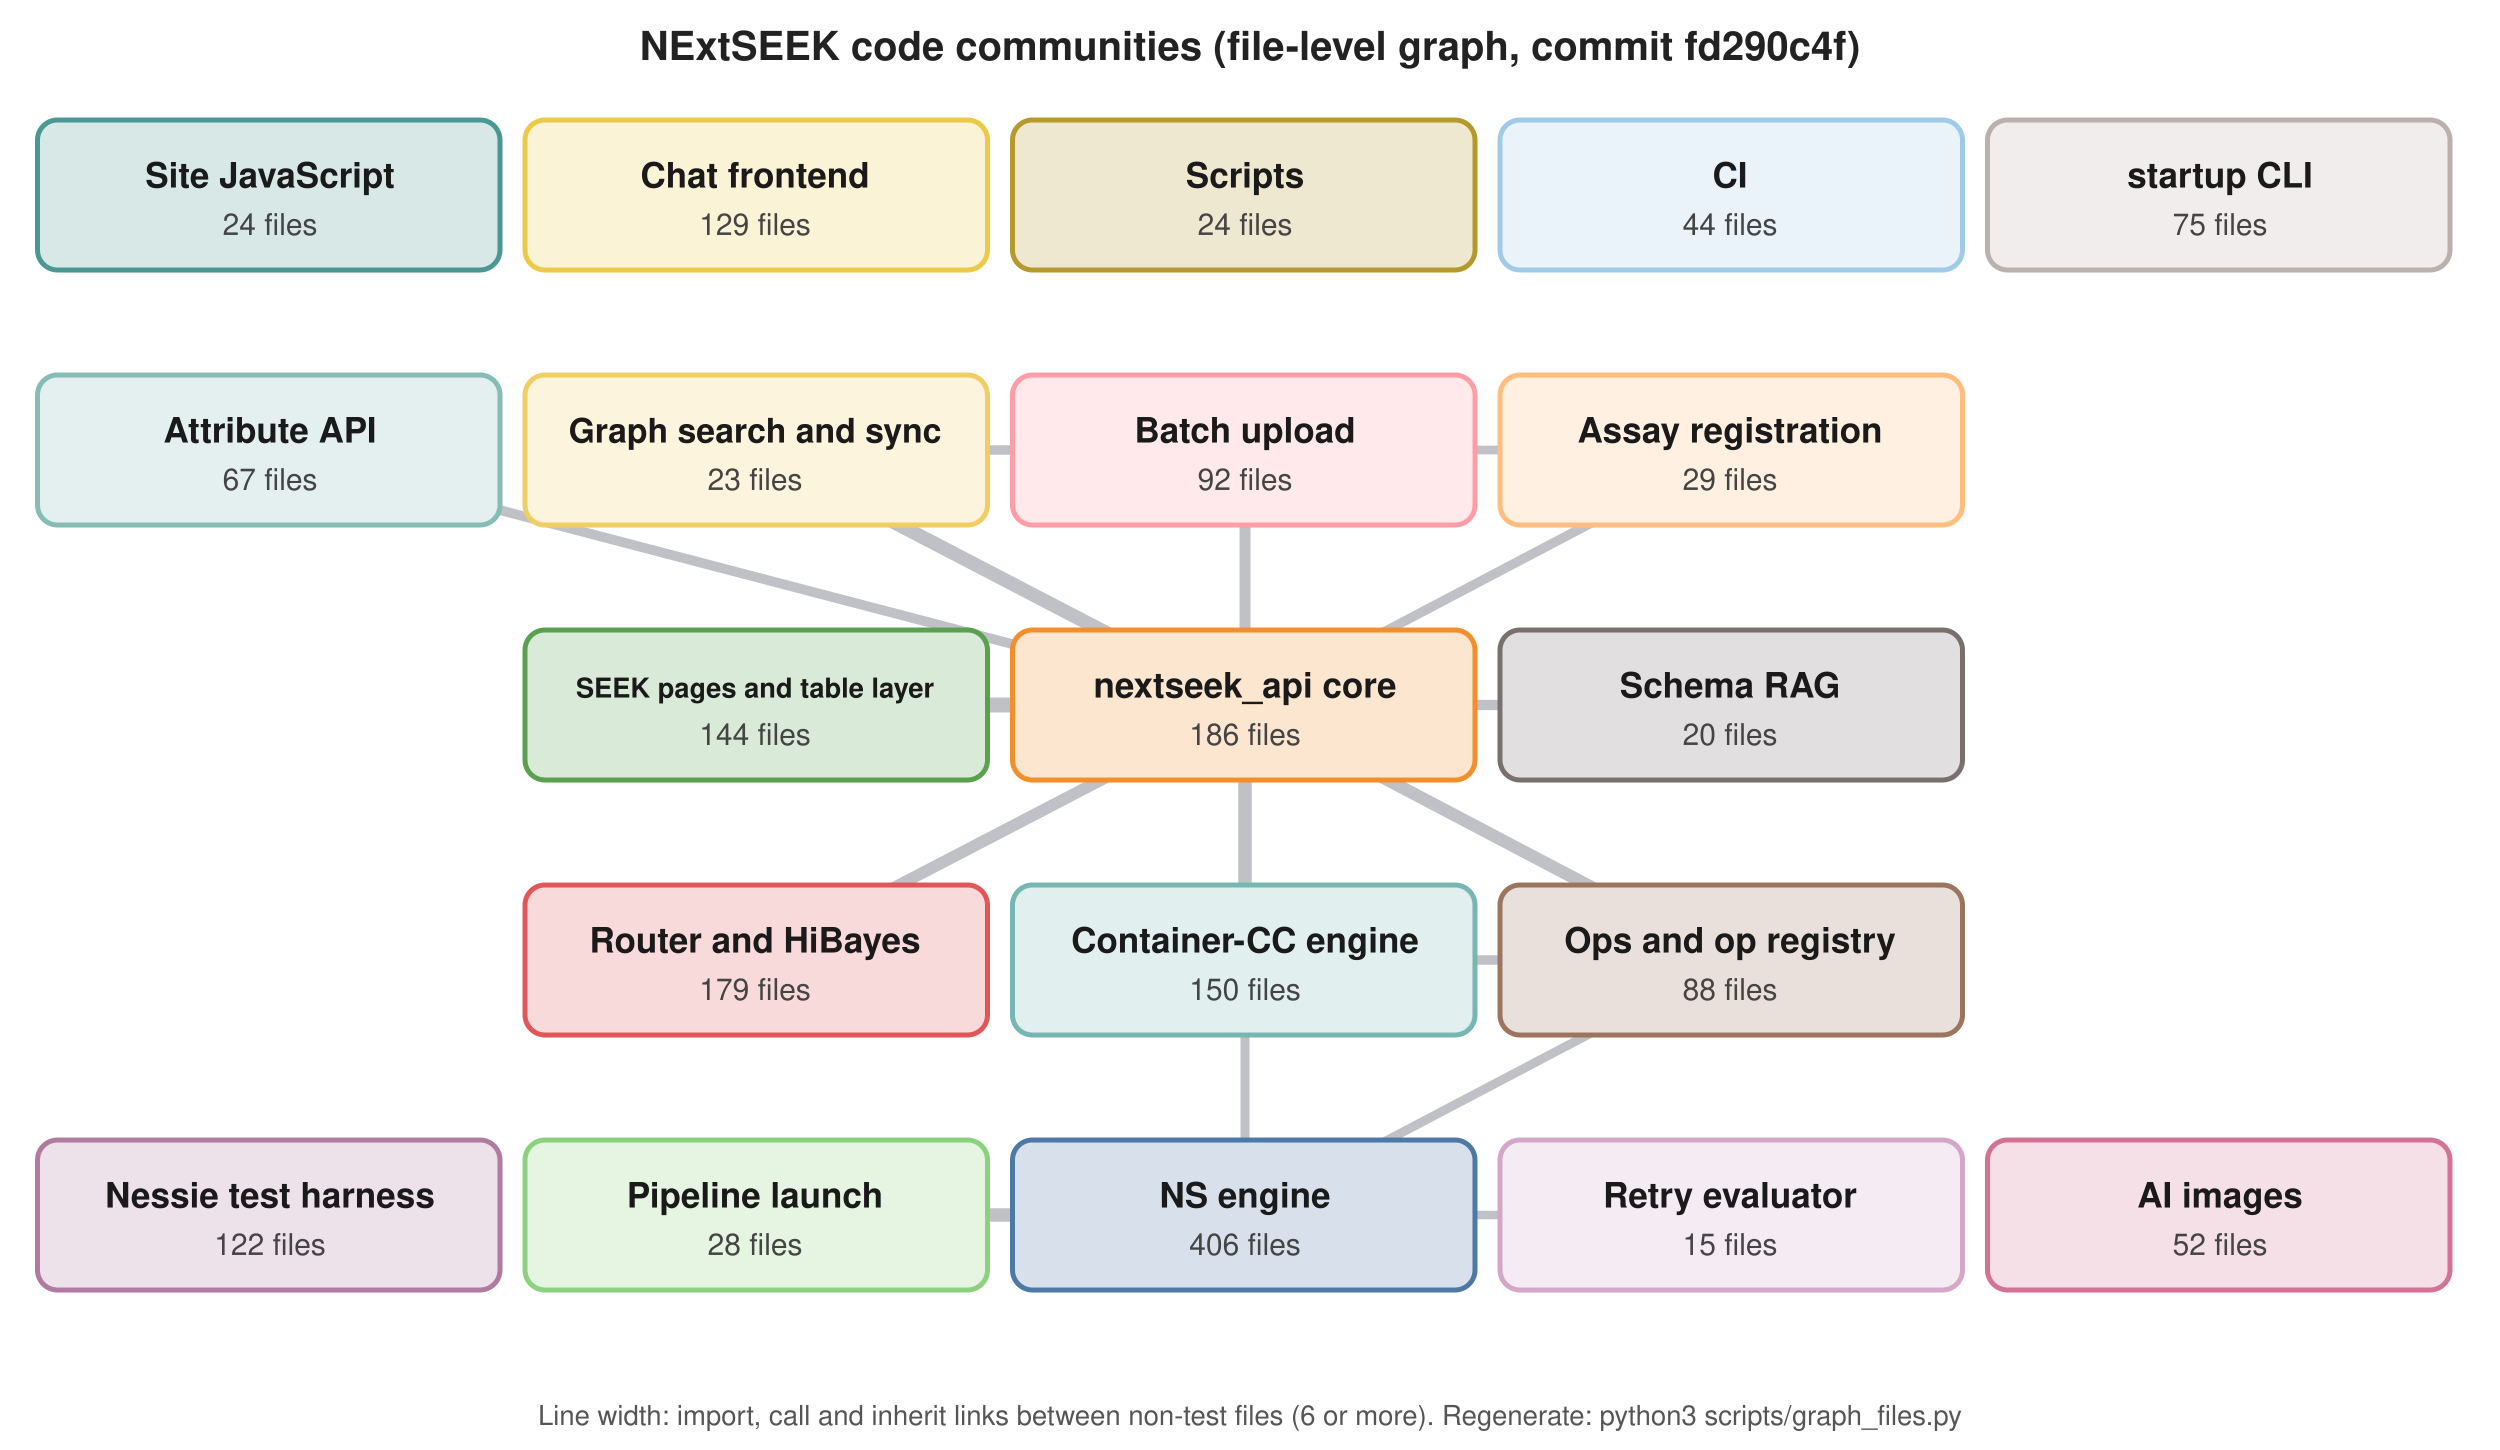
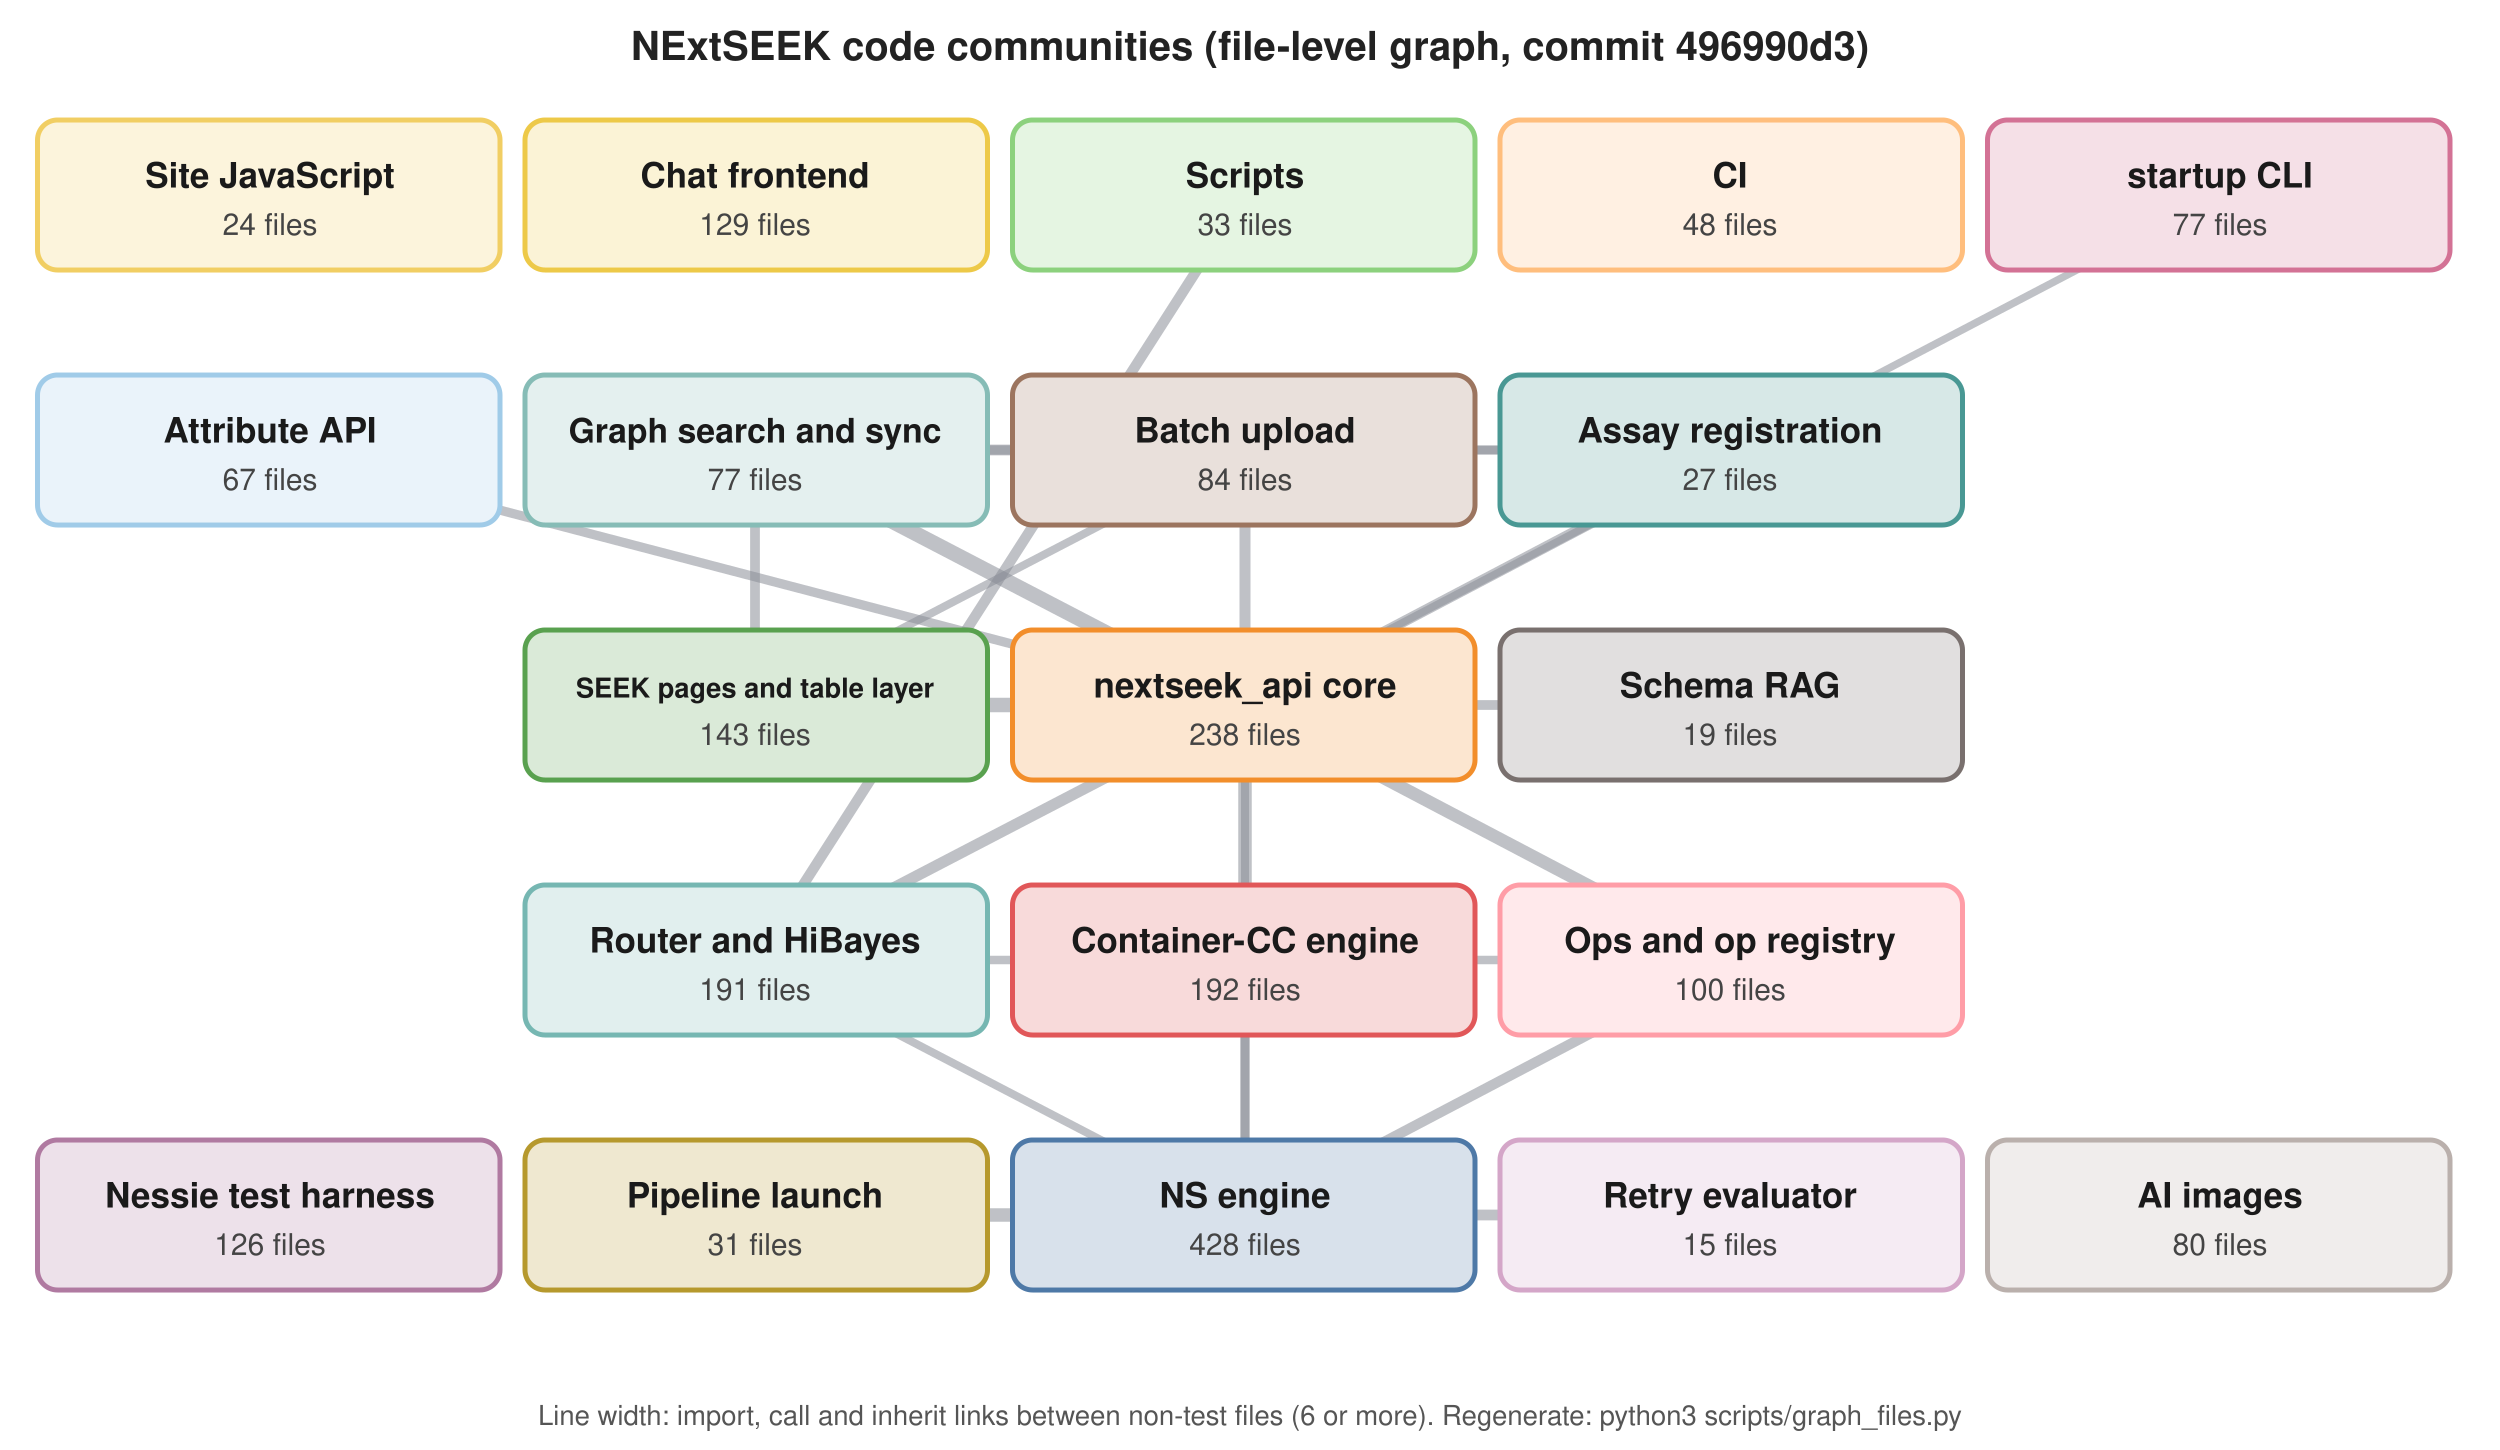
<svg xmlns="http://www.w3.org/2000/svg" viewBox="0 0 1000 580" width="1000" height="580" font-family="Helvetica, Arial, sans-serif">
  <rect width="1000" height="580" fill="#ffffff" />
-   <text x="500.0" y="24" text-anchor="middle" font-size="16" font-weight="bold" fill="#222">NExtSEEK code communities (file-level graph, commit fd290c4f)</text>
-   <line x1="302" y1="282" x2="498" y2="282" stroke="#8a8f98" stroke-opacity="0.55" stroke-width="6.0" />
-   <line x1="302" y1="180" x2="498" y2="282" stroke="#8a8f98" stroke-opacity="0.55" stroke-width="5.5" />
+   <text x="500.0" y="24" text-anchor="middle" font-size="16" font-weight="bold" fill="#222">NExtSEEK code communities (file-level graph, commit 496990d3)</text>
+   <line x1="302" y1="180" x2="498" y2="282" stroke="#8a8f98" stroke-opacity="0.55" stroke-width="6.0" />
+   <line x1="302" y1="282" x2="498" y2="282" stroke="#8a8f98" stroke-opacity="0.55" stroke-width="5.8" />
  <line x1="498" y1="486" x2="302" y2="486" stroke="#8a8f98" stroke-opacity="0.55" stroke-width="5.4" />
  <line x1="498" y1="384" x2="498" y2="282" stroke="#8a8f98" stroke-opacity="0.55" stroke-width="5.4" />
-   <line x1="692" y1="384" x2="498" y2="282" stroke="#8a8f98" stroke-opacity="0.55" stroke-width="5.0" />
-   <line x1="302" y1="384" x2="498" y2="282" stroke="#8a8f98" stroke-opacity="0.55" stroke-width="4.7" />
+   <line x1="692" y1="384" x2="498" y2="282" stroke="#8a8f98" stroke-opacity="0.55" stroke-width="5.1" />
+   <line x1="302" y1="384" x2="498" y2="282" stroke="#8a8f98" stroke-opacity="0.55" stroke-width="4.5" />
  <line x1="498" y1="180" x2="498" y2="282" stroke="#8a8f98" stroke-opacity="0.55" stroke-width="4.4" />
-   <line x1="692" y1="282" x2="498" y2="282" stroke="#8a8f98" stroke-opacity="0.55" stroke-width="4.1" />
-   <line x1="108" y1="180" x2="498" y2="282" stroke="#8a8f98" stroke-opacity="0.55" stroke-width="3.9" />
-   <line x1="498" y1="180" x2="302" y2="180" stroke="#8a8f98" stroke-opacity="0.55" stroke-width="3.8" />
-   <line x1="498" y1="384" x2="692" y2="384" stroke="#8a8f98" stroke-opacity="0.55" stroke-width="3.8" />
-   <line x1="692" y1="180" x2="498" y2="282" stroke="#8a8f98" stroke-opacity="0.55" stroke-width="3.8" />
-   <line x1="498" y1="384" x2="498" y2="486" stroke="#8a8f98" stroke-opacity="0.55" stroke-width="3.6" />
-   <line x1="498" y1="486" x2="692" y2="384" stroke="#8a8f98" stroke-opacity="0.55" stroke-width="3.6" />
-   <line x1="692" y1="180" x2="498" y2="180" stroke="#8a8f98" stroke-opacity="0.55" stroke-width="3.5" />
-   <line x1="498" y1="486" x2="692" y2="486" stroke="#8a8f98" stroke-opacity="0.55" stroke-width="3.4" />
+   <line x1="498" y1="486" x2="692" y2="486" stroke="#8a8f98" stroke-opacity="0.55" stroke-width="4.3" />
+   <line x1="498" y1="180" x2="302" y2="180" stroke="#8a8f98" stroke-opacity="0.55" stroke-width="4.3" />
+   <line x1="692" y1="180" x2="498" y2="282" stroke="#8a8f98" stroke-opacity="0.55" stroke-width="4.3" />
+   <line x1="302" y1="384" x2="498" y2="78" stroke="#8a8f98" stroke-opacity="0.55" stroke-width="4.2" />
+   <line x1="498" y1="486" x2="692" y2="384" stroke="#8a8f98" stroke-opacity="0.55" stroke-width="4.1" />
+   <line x1="692" y1="282" x2="498" y2="282" stroke="#8a8f98" stroke-opacity="0.55" stroke-width="3.9" />
+   <line x1="498" y1="384" x2="498" y2="486" stroke="#8a8f98" stroke-opacity="0.55" stroke-width="3.9" />
+   <line x1="302" y1="180" x2="302" y2="282" stroke="#8a8f98" stroke-opacity="0.55" stroke-width="3.9" />
+   <line x1="692" y1="180" x2="302" y2="180" stroke="#8a8f98" stroke-opacity="0.55" stroke-width="3.7" />
+   <line x1="108" y1="180" x2="498" y2="282" stroke="#8a8f98" stroke-opacity="0.55" stroke-width="3.7" />
+   <line x1="498" y1="384" x2="692" y2="384" stroke="#8a8f98" stroke-opacity="0.55" stroke-width="3.4" />
+   <line x1="498" y1="384" x2="302" y2="384" stroke="#8a8f98" stroke-opacity="0.55" stroke-width="3.4" />
+   <line x1="692" y1="180" x2="498" y2="180" stroke="#8a8f98" stroke-opacity="0.55" stroke-width="3.4" />
+   <line x1="498" y1="486" x2="498" y2="282" stroke="#8a8f98" stroke-opacity="0.55" stroke-width="3.2" />
+   <line x1="498" y1="486" x2="302" y2="384" stroke="#8a8f98" stroke-opacity="0.55" stroke-width="3.2" />
+   <line x1="498" y1="180" x2="302" y2="282" stroke="#8a8f98" stroke-opacity="0.55" stroke-width="3.2" />
+   <line x1="498" y1="282" x2="888" y2="78" stroke="#8a8f98" stroke-opacity="0.55" stroke-width="3.0" />
  <rect x="405" y="456" width="185" height="60" rx="8" fill="#ffffff" />
  <rect x="405" y="456" width="185" height="60" rx="8" fill="#4e79a7" fill-opacity="0.22" stroke="#4e79a7" stroke-width="2" />
  <text x="498" y="483" text-anchor="middle" font-size="14.0" font-weight="bold" fill="#1a1a1a">NS engine</text>
-   <text x="498" y="502" text-anchor="middle" font-size="12" fill="#444">406 files</text>
+   <text x="498" y="502" text-anchor="middle" font-size="12" fill="#444">428 files</text>
  <rect x="405" y="252" width="185" height="60" rx="8" fill="#ffffff" />
  <rect x="405" y="252" width="185" height="60" rx="8" fill="#f28e2b" fill-opacity="0.22" stroke="#f28e2b" stroke-width="2" />
  <text x="498" y="279" text-anchor="middle" font-size="14.0" font-weight="bold" fill="#1a1a1a">nextseek_api core</text>
-   <text x="498" y="298" text-anchor="middle" font-size="12" fill="#444">186 files</text>
+   <text x="498" y="298" text-anchor="middle" font-size="12" fill="#444">238 files</text>
+   <rect x="405" y="354" width="185" height="60" rx="8" fill="#ffffff" />
+   <rect x="405" y="354" width="185" height="60" rx="8" fill="#e15759" fill-opacity="0.22" stroke="#e15759" stroke-width="2" />
+   <text x="498" y="381" text-anchor="middle" font-size="14.0" font-weight="bold" fill="#1a1a1a">Container-CC engine</text>
+   <text x="498" y="400" text-anchor="middle" font-size="12" fill="#444">192 files</text>
  <rect x="210" y="354" width="185" height="60" rx="8" fill="#ffffff" />
-   <rect x="210" y="354" width="185" height="60" rx="8" fill="#e15759" fill-opacity="0.22" stroke="#e15759" stroke-width="2" />
+   <rect x="210" y="354" width="185" height="60" rx="8" fill="#76b7b2" fill-opacity="0.22" stroke="#76b7b2" stroke-width="2" />
  <text x="302" y="381" text-anchor="middle" font-size="14.0" font-weight="bold" fill="#1a1a1a">Router and HiBayes</text>
-   <text x="302" y="400" text-anchor="middle" font-size="12" fill="#444">179 files</text>
-   <rect x="405" y="354" width="185" height="60" rx="8" fill="#ffffff" />
-   <rect x="405" y="354" width="185" height="60" rx="8" fill="#76b7b2" fill-opacity="0.22" stroke="#76b7b2" stroke-width="2" />
-   <text x="498" y="381" text-anchor="middle" font-size="14.0" font-weight="bold" fill="#1a1a1a">Container-CC engine</text>
-   <text x="498" y="400" text-anchor="middle" font-size="12" fill="#444">150 files</text>
+   <text x="302" y="400" text-anchor="middle" font-size="12" fill="#444">191 files</text>
  <rect x="210" y="252" width="185" height="60" rx="8" fill="#ffffff" />
  <rect x="210" y="252" width="185" height="60" rx="8" fill="#59a14f" fill-opacity="0.22" stroke="#59a14f" stroke-width="2" />
  <text x="302" y="279" text-anchor="middle" font-size="10.9" font-weight="bold" fill="#1a1a1a">SEEK pages and table layer</text>
-   <text x="302" y="298" text-anchor="middle" font-size="12" fill="#444">144 files</text>
+   <text x="302" y="298" text-anchor="middle" font-size="12" fill="#444">143 files</text>
  <rect x="210" y="48" width="185" height="60" rx="8" fill="#ffffff" />
  <rect x="210" y="48" width="185" height="60" rx="8" fill="#edc948" fill-opacity="0.22" stroke="#edc948" stroke-width="2" />
  <text x="302" y="75" text-anchor="middle" font-size="14.0" font-weight="bold" fill="#1a1a1a">Chat frontend</text>
  <text x="302" y="94" text-anchor="middle" font-size="12" fill="#444">129 files</text>
  <rect x="15" y="456" width="185" height="60" rx="8" fill="#ffffff" />
  <rect x="15" y="456" width="185" height="60" rx="8" fill="#b07aa1" fill-opacity="0.22" stroke="#b07aa1" stroke-width="2" />
  <text x="108" y="483" text-anchor="middle" font-size="14.0" font-weight="bold" fill="#1a1a1a">Nessie test harness</text>
-   <text x="108" y="502" text-anchor="middle" font-size="12" fill="#444">122 files</text>
+   <text x="108" y="502" text-anchor="middle" font-size="12" fill="#444">126 files</text>
+   <rect x="600" y="354" width="185" height="60" rx="8" fill="#ffffff" />
+   <rect x="600" y="354" width="185" height="60" rx="8" fill="#ff9da7" fill-opacity="0.22" stroke="#ff9da7" stroke-width="2" />
+   <text x="692" y="381" text-anchor="middle" font-size="14.0" font-weight="bold" fill="#1a1a1a">Ops and op registry</text>
+   <text x="692" y="400" text-anchor="middle" font-size="12" fill="#444">100 files</text>
  <rect x="405" y="150" width="185" height="60" rx="8" fill="#ffffff" />
-   <rect x="405" y="150" width="185" height="60" rx="8" fill="#ff9da7" fill-opacity="0.22" stroke="#ff9da7" stroke-width="2" />
+   <rect x="405" y="150" width="185" height="60" rx="8" fill="#9c755f" fill-opacity="0.22" stroke="#9c755f" stroke-width="2" />
  <text x="498" y="177" text-anchor="middle" font-size="14.0" font-weight="bold" fill="#1a1a1a">Batch upload</text>
-   <text x="498" y="196" text-anchor="middle" font-size="12" fill="#444">92 files</text>
-   <rect x="600" y="354" width="185" height="60" rx="8" fill="#ffffff" />
-   <rect x="600" y="354" width="185" height="60" rx="8" fill="#9c755f" fill-opacity="0.22" stroke="#9c755f" stroke-width="2" />
-   <text x="692" y="381" text-anchor="middle" font-size="14.0" font-weight="bold" fill="#1a1a1a">Ops and op registry</text>
-   <text x="692" y="400" text-anchor="middle" font-size="12" fill="#444">88 files</text>
+   <text x="498" y="196" text-anchor="middle" font-size="12" fill="#444">84 files</text>
+   <rect x="795" y="456" width="185" height="60" rx="8" fill="#ffffff" />
+   <rect x="795" y="456" width="185" height="60" rx="8" fill="#bab0ac" fill-opacity="0.22" stroke="#bab0ac" stroke-width="2" />
+   <text x="888" y="483" text-anchor="middle" font-size="14.0" font-weight="bold" fill="#1a1a1a">AI images</text>
+   <text x="888" y="502" text-anchor="middle" font-size="12" fill="#444">80 files</text>
+   <rect x="210" y="150" width="185" height="60" rx="8" fill="#ffffff" />
+   <rect x="210" y="150" width="185" height="60" rx="8" fill="#86bcb6" fill-opacity="0.22" stroke="#86bcb6" stroke-width="2" />
+   <text x="302" y="177" text-anchor="middle" font-size="13.5" font-weight="bold" fill="#1a1a1a">Graph search and sync</text>
+   <text x="302" y="196" text-anchor="middle" font-size="12" fill="#444">77 files</text>
  <rect x="795" y="48" width="185" height="60" rx="8" fill="#ffffff" />
-   <rect x="795" y="48" width="185" height="60" rx="8" fill="#bab0ac" fill-opacity="0.22" stroke="#bab0ac" stroke-width="2" />
+   <rect x="795" y="48" width="185" height="60" rx="8" fill="#d37295" fill-opacity="0.22" stroke="#d37295" stroke-width="2" />
  <text x="888" y="75" text-anchor="middle" font-size="14.0" font-weight="bold" fill="#1a1a1a">startup CLI</text>
-   <text x="888" y="94" text-anchor="middle" font-size="12" fill="#444">75 files</text>
+   <text x="888" y="94" text-anchor="middle" font-size="12" fill="#444">77 files</text>
  <rect x="15" y="150" width="185" height="60" rx="8" fill="#ffffff" />
-   <rect x="15" y="150" width="185" height="60" rx="8" fill="#86bcb6" fill-opacity="0.22" stroke="#86bcb6" stroke-width="2" />
+   <rect x="15" y="150" width="185" height="60" rx="8" fill="#a0cbe8" fill-opacity="0.22" stroke="#a0cbe8" stroke-width="2" />
  <text x="108" y="177" text-anchor="middle" font-size="14.0" font-weight="bold" fill="#1a1a1a">Attribute API</text>
  <text x="108" y="196" text-anchor="middle" font-size="12" fill="#444">67 files</text>
-   <rect x="795" y="456" width="185" height="60" rx="8" fill="#ffffff" />
-   <rect x="795" y="456" width="185" height="60" rx="8" fill="#d37295" fill-opacity="0.22" stroke="#d37295" stroke-width="2" />
-   <text x="888" y="483" text-anchor="middle" font-size="14.0" font-weight="bold" fill="#1a1a1a">AI images</text>
-   <text x="888" y="502" text-anchor="middle" font-size="12" fill="#444">52 files</text>
  <rect x="600" y="48" width="185" height="60" rx="8" fill="#ffffff" />
-   <rect x="600" y="48" width="185" height="60" rx="8" fill="#a0cbe8" fill-opacity="0.22" stroke="#a0cbe8" stroke-width="2" />
+   <rect x="600" y="48" width="185" height="60" rx="8" fill="#ffbe7d" fill-opacity="0.22" stroke="#ffbe7d" stroke-width="2" />
  <text x="692" y="75" text-anchor="middle" font-size="14.0" font-weight="bold" fill="#1a1a1a">CI</text>
-   <text x="692" y="94" text-anchor="middle" font-size="12" fill="#444">44 files</text>
+   <text x="692" y="94" text-anchor="middle" font-size="12" fill="#444">48 files</text>
+   <rect x="405" y="48" width="185" height="60" rx="8" fill="#ffffff" />
+   <rect x="405" y="48" width="185" height="60" rx="8" fill="#8cd17d" fill-opacity="0.22" stroke="#8cd17d" stroke-width="2" />
+   <text x="498" y="75" text-anchor="middle" font-size="14.0" font-weight="bold" fill="#1a1a1a">Scripts</text>
+   <text x="498" y="94" text-anchor="middle" font-size="12" fill="#444">33 files</text>
+   <rect x="210" y="456" width="185" height="60" rx="8" fill="#ffffff" />
+   <rect x="210" y="456" width="185" height="60" rx="8" fill="#b6992d" fill-opacity="0.22" stroke="#b6992d" stroke-width="2" />
+   <text x="302" y="483" text-anchor="middle" font-size="14.0" font-weight="bold" fill="#1a1a1a">Pipeline launch</text>
+   <text x="302" y="502" text-anchor="middle" font-size="12" fill="#444">31 files</text>
  <rect x="600" y="150" width="185" height="60" rx="8" fill="#ffffff" />
-   <rect x="600" y="150" width="185" height="60" rx="8" fill="#ffbe7d" fill-opacity="0.22" stroke="#ffbe7d" stroke-width="2" />
+   <rect x="600" y="150" width="185" height="60" rx="8" fill="#499894" fill-opacity="0.22" stroke="#499894" stroke-width="2" />
  <text x="692" y="177" text-anchor="middle" font-size="14.0" font-weight="bold" fill="#1a1a1a">Assay registration</text>
-   <text x="692" y="196" text-anchor="middle" font-size="12" fill="#444">29 files</text>
-   <rect x="210" y="456" width="185" height="60" rx="8" fill="#ffffff" />
-   <rect x="210" y="456" width="185" height="60" rx="8" fill="#8cd17d" fill-opacity="0.22" stroke="#8cd17d" stroke-width="2" />
-   <text x="302" y="483" text-anchor="middle" font-size="14.0" font-weight="bold" fill="#1a1a1a">Pipeline launch</text>
-   <text x="302" y="502" text-anchor="middle" font-size="12" fill="#444">28 files</text>
-   <rect x="405" y="48" width="185" height="60" rx="8" fill="#ffffff" />
-   <rect x="405" y="48" width="185" height="60" rx="8" fill="#b6992d" fill-opacity="0.22" stroke="#b6992d" stroke-width="2" />
-   <text x="498" y="75" text-anchor="middle" font-size="14.0" font-weight="bold" fill="#1a1a1a">Scripts</text>
-   <text x="498" y="94" text-anchor="middle" font-size="12" fill="#444">24 files</text>
+   <text x="692" y="196" text-anchor="middle" font-size="12" fill="#444">27 files</text>
  <rect x="15" y="48" width="185" height="60" rx="8" fill="#ffffff" />
-   <rect x="15" y="48" width="185" height="60" rx="8" fill="#499894" fill-opacity="0.22" stroke="#499894" stroke-width="2" />
+   <rect x="15" y="48" width="185" height="60" rx="8" fill="#f1ce63" fill-opacity="0.22" stroke="#f1ce63" stroke-width="2" />
  <text x="108" y="75" text-anchor="middle" font-size="14.0" font-weight="bold" fill="#1a1a1a">Site JavaScript</text>
  <text x="108" y="94" text-anchor="middle" font-size="12" fill="#444">24 files</text>
-   <rect x="210" y="150" width="185" height="60" rx="8" fill="#ffffff" />
-   <rect x="210" y="150" width="185" height="60" rx="8" fill="#f1ce63" fill-opacity="0.22" stroke="#f1ce63" stroke-width="2" />
-   <text x="302" y="177" text-anchor="middle" font-size="13.5" font-weight="bold" fill="#1a1a1a">Graph search and sync</text>
-   <text x="302" y="196" text-anchor="middle" font-size="12" fill="#444">23 files</text>
  <rect x="600" y="252" width="185" height="60" rx="8" fill="#ffffff" />
  <rect x="600" y="252" width="185" height="60" rx="8" fill="#79706e" fill-opacity="0.22" stroke="#79706e" stroke-width="2" />
  <text x="692" y="279" text-anchor="middle" font-size="14.0" font-weight="bold" fill="#1a1a1a">Schema RAG</text>
-   <text x="692" y="298" text-anchor="middle" font-size="12" fill="#444">20 files</text>
+   <text x="692" y="298" text-anchor="middle" font-size="12" fill="#444">19 files</text>
  <rect x="600" y="456" width="185" height="60" rx="8" fill="#ffffff" />
  <rect x="600" y="456" width="185" height="60" rx="8" fill="#d4a6c8" fill-opacity="0.22" stroke="#d4a6c8" stroke-width="2" />
  <text x="692" y="483" text-anchor="middle" font-size="14.0" font-weight="bold" fill="#1a1a1a">Retry evaluator</text>
  <text x="692" y="502" text-anchor="middle" font-size="12" fill="#444">15 files</text>
  <text x="500.0" y="570" text-anchor="middle" font-size="11" fill="#555">Line width: import, call and inherit links between non-test files (6 or more). Regenerate: python3 scripts/graph_files.py</text>
</svg>
